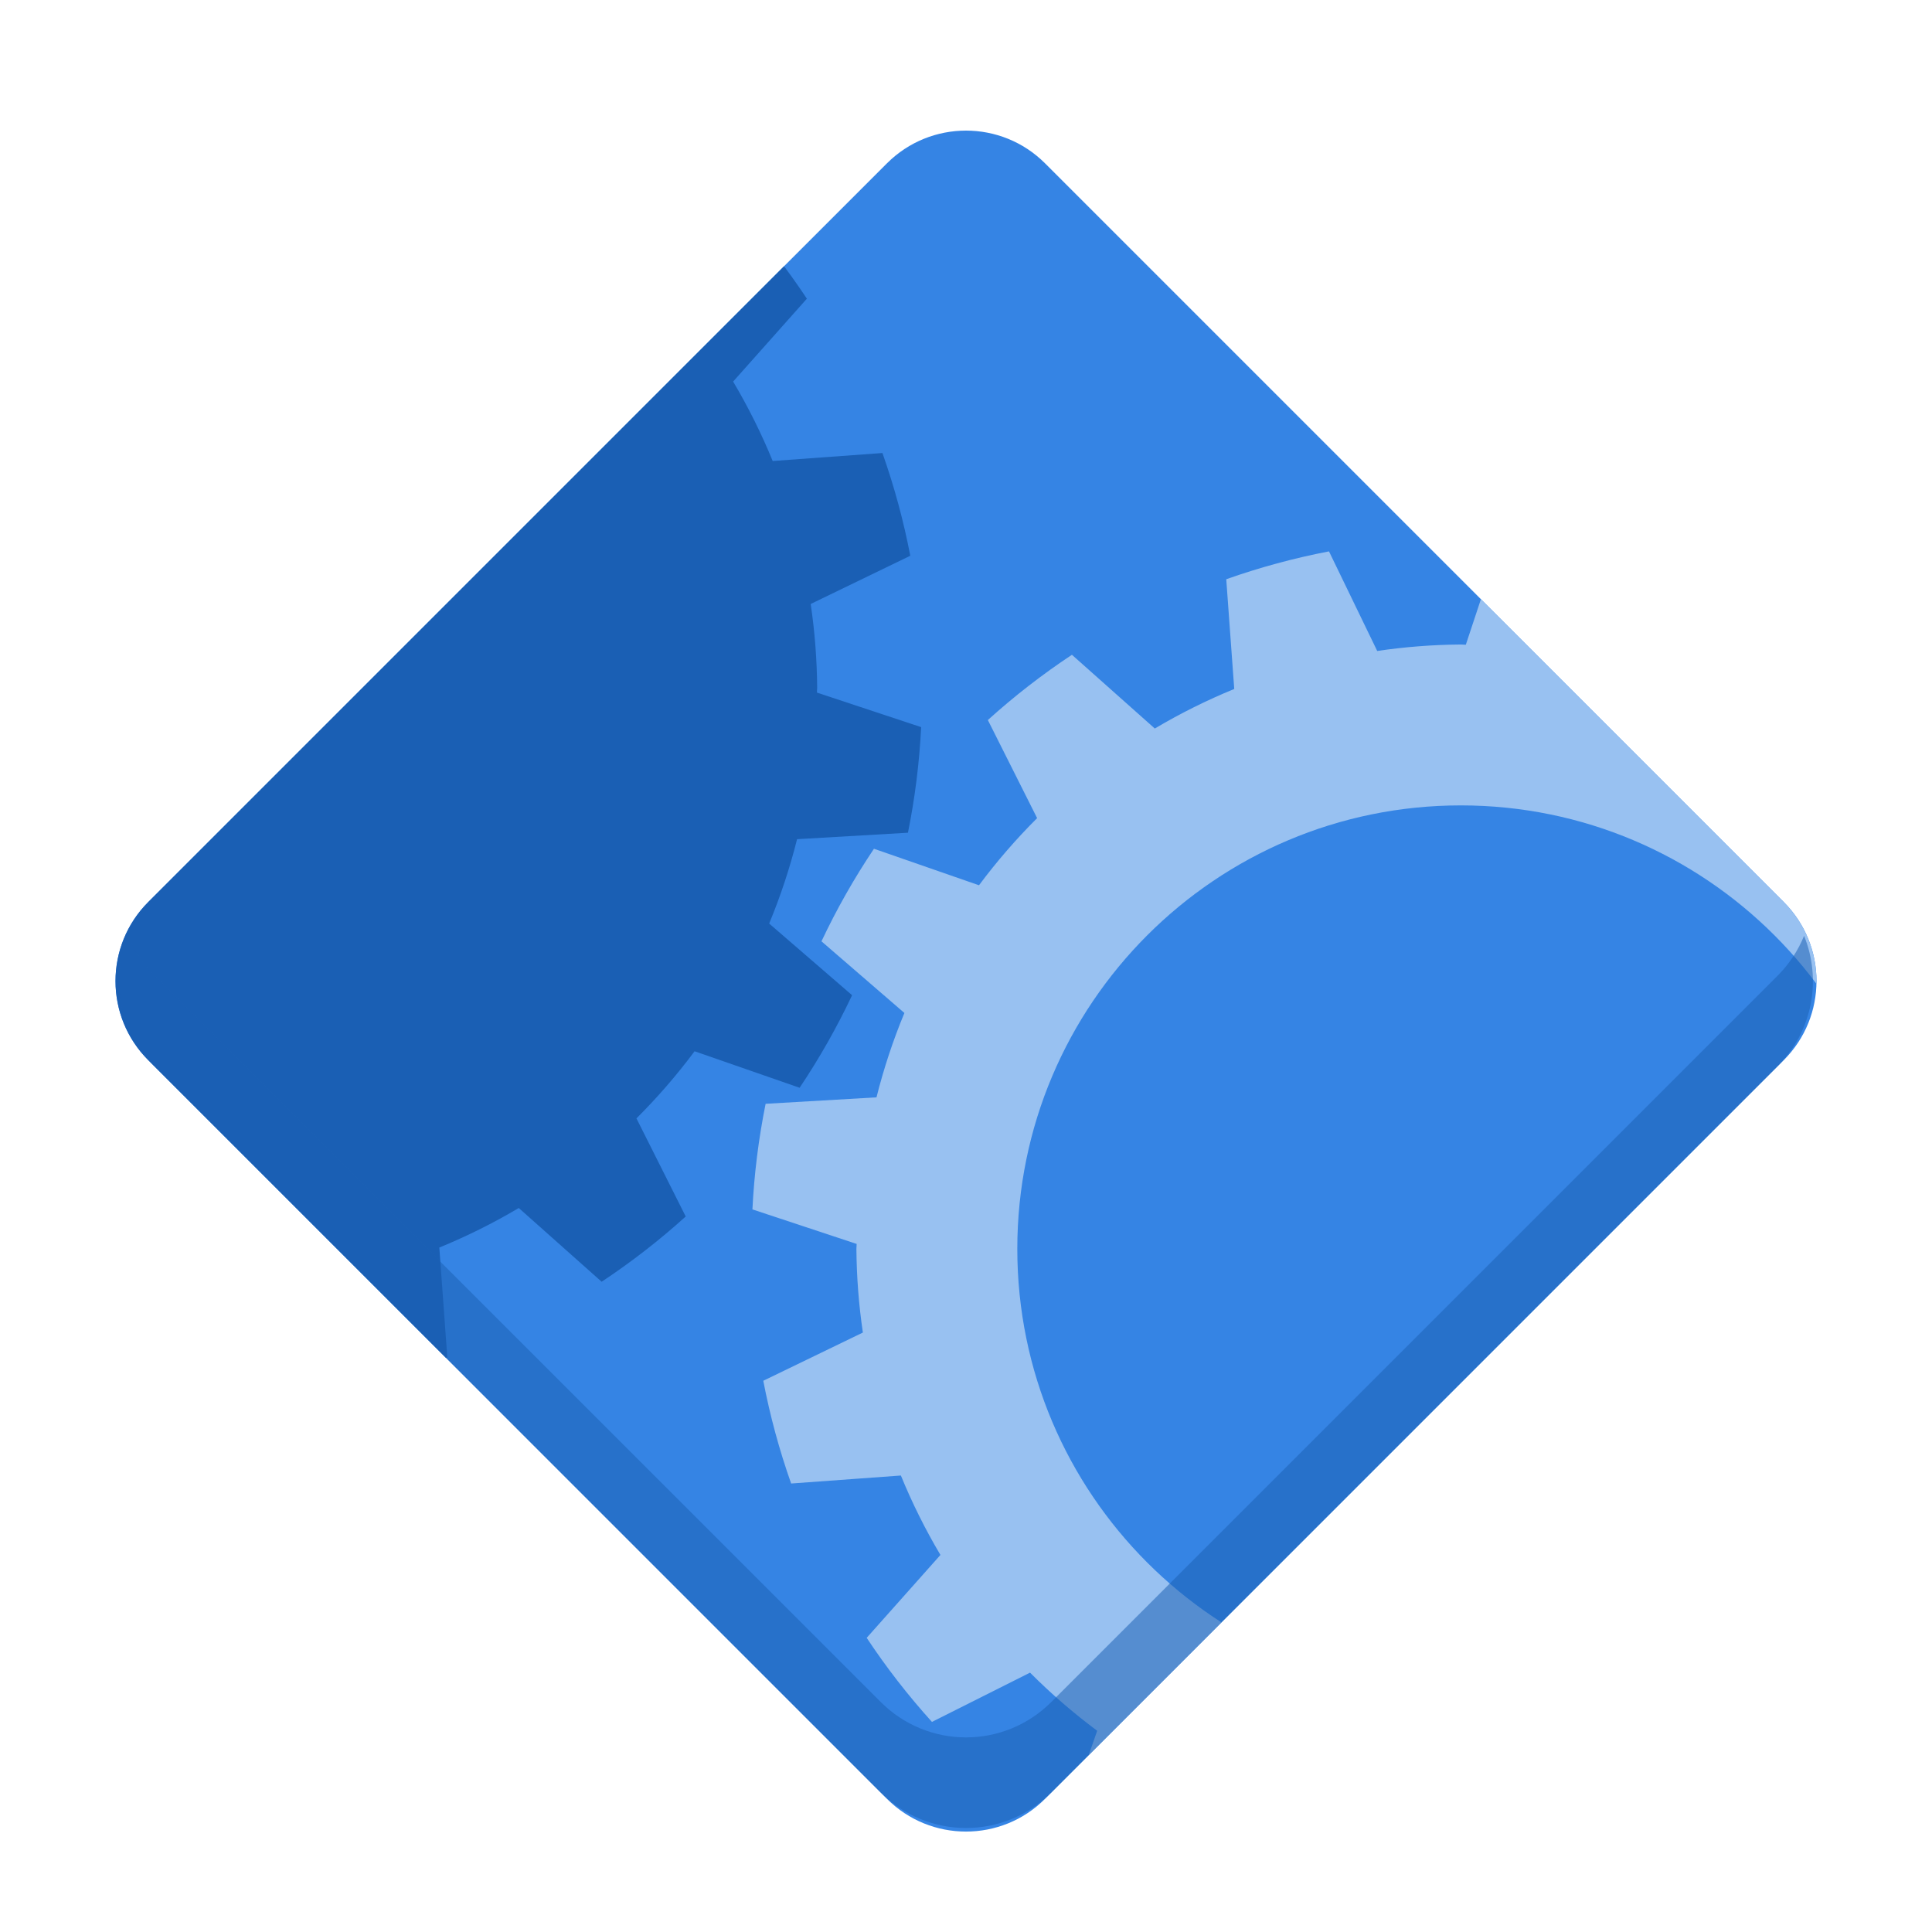
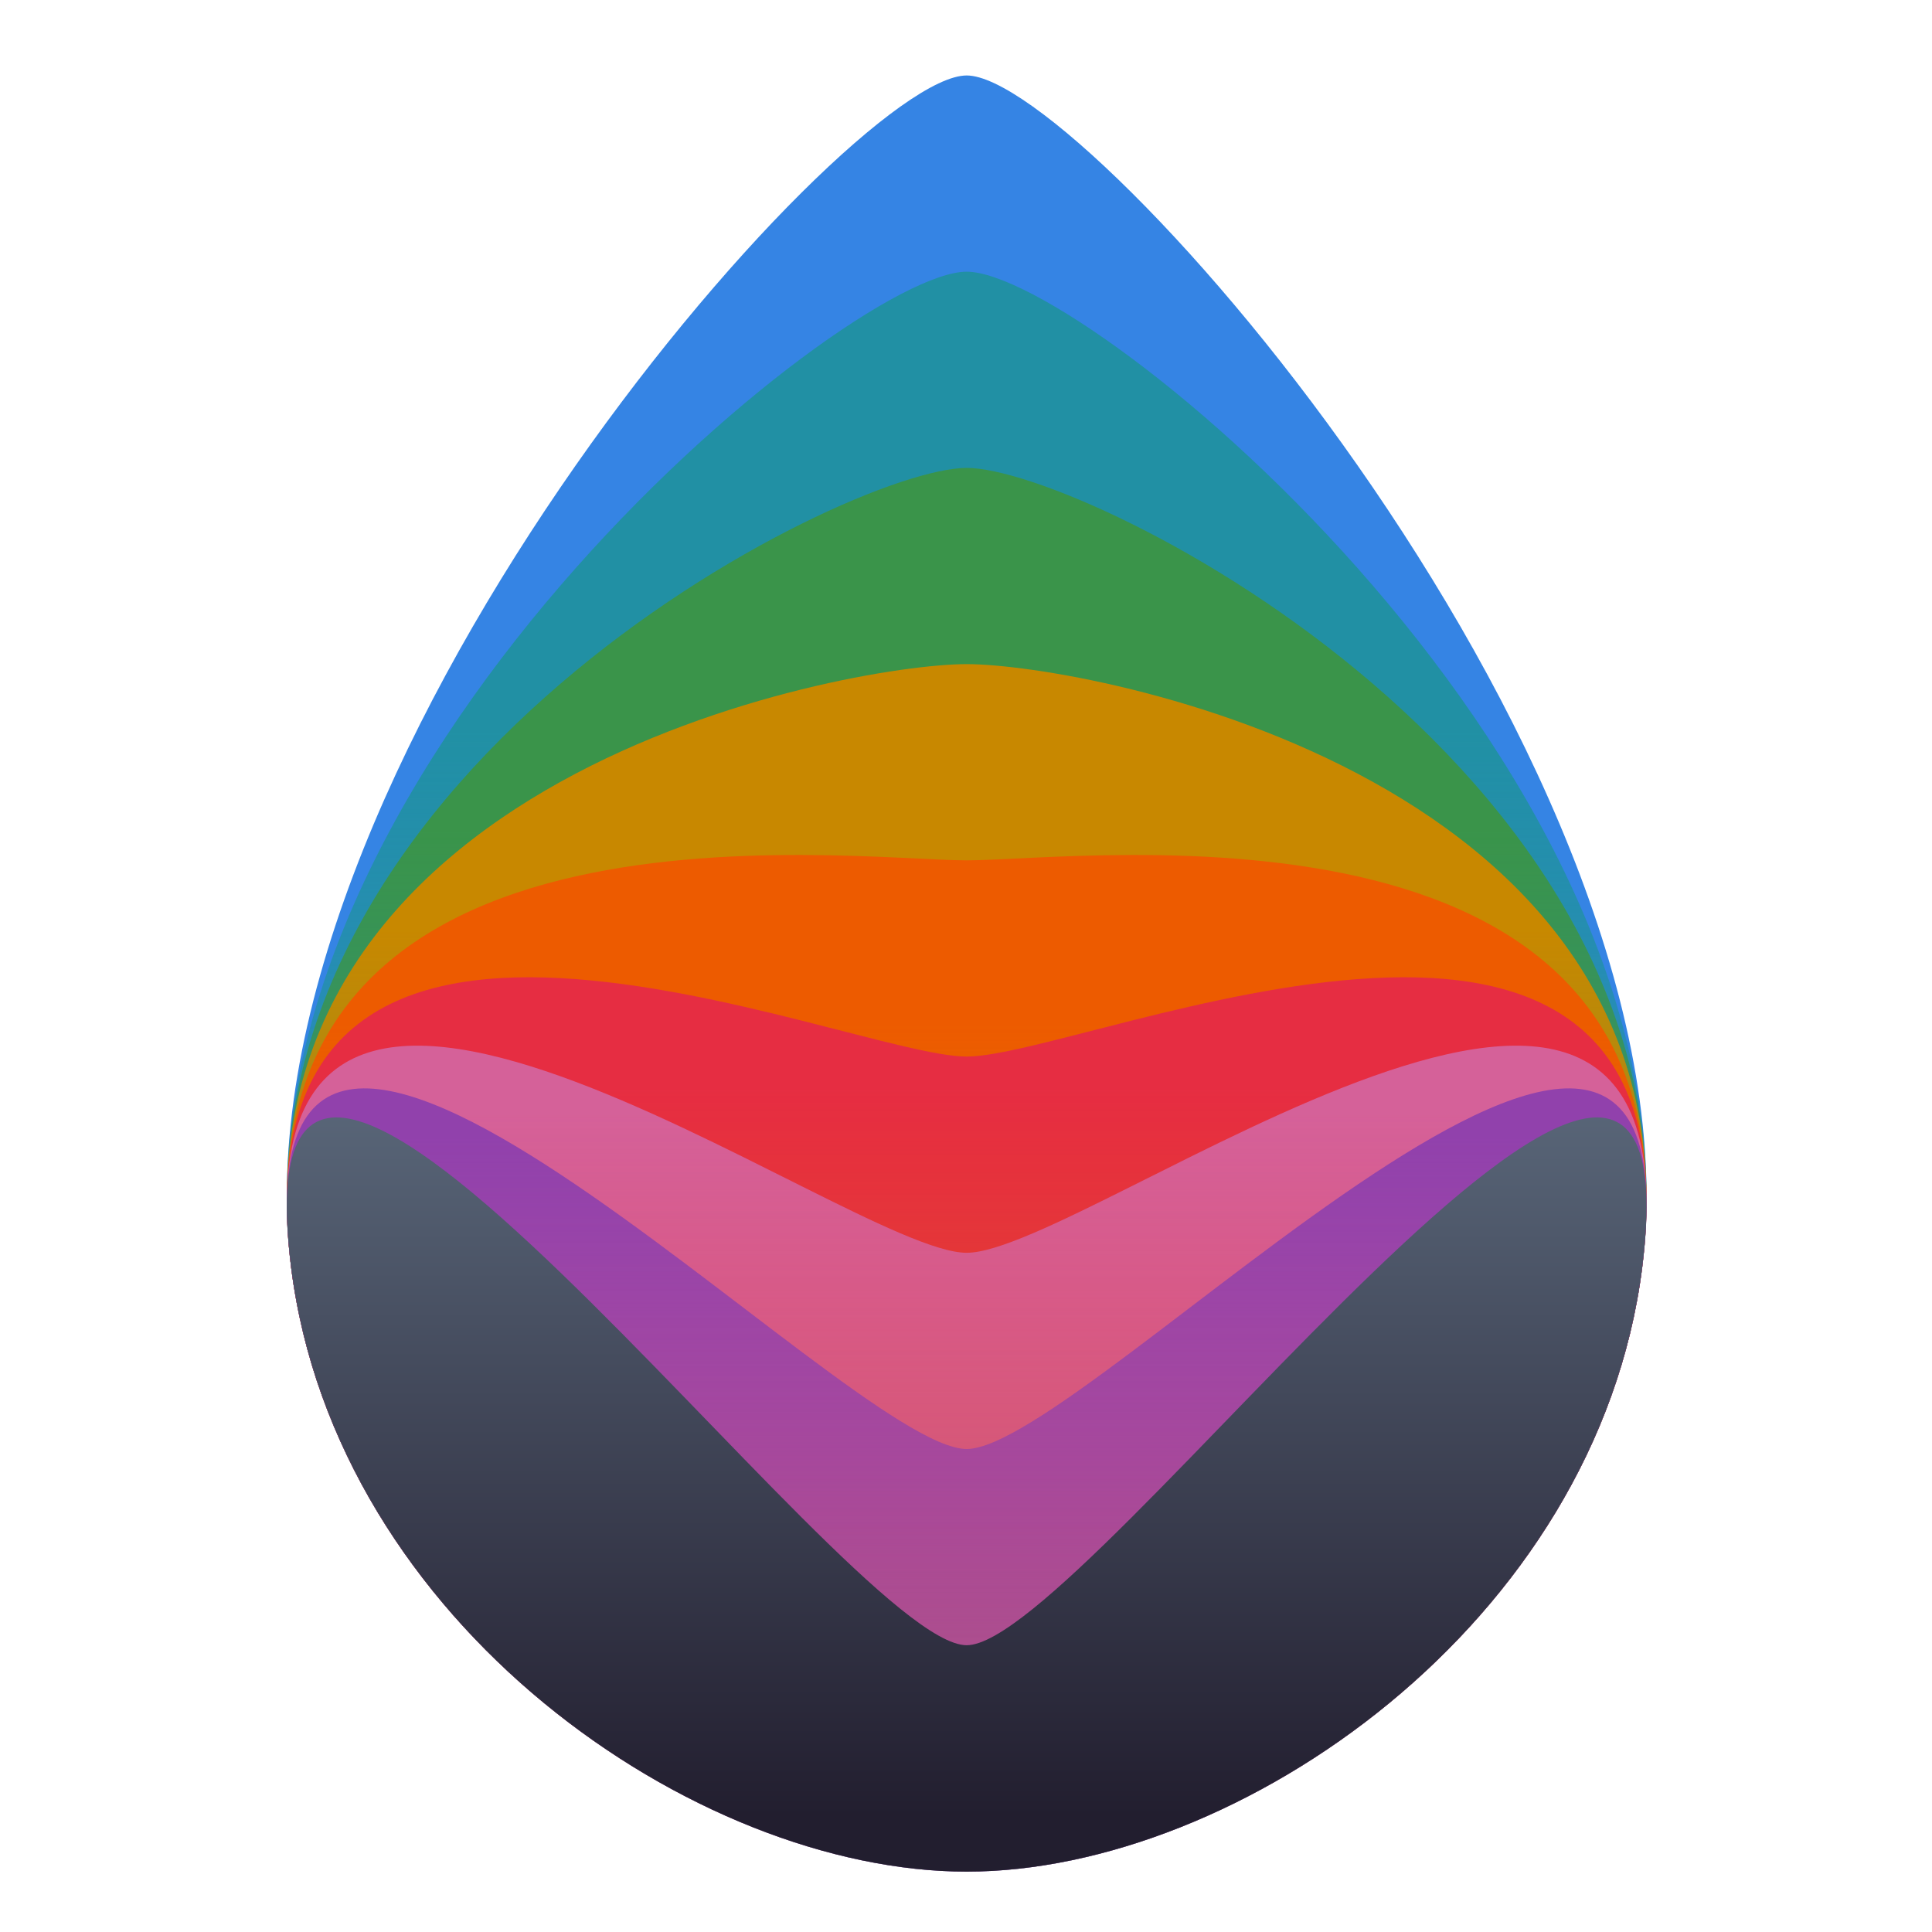
- <svg xmlns="http://www.w3.org/2000/svg" width="33.75mm" height="33.75mm" viewBox="0 0 33.75 33.75" version="1.1" id="svg974">
-   <defs id="defs968">
-     <clipPath clipPathUnits="userSpaceOnUse" id="clipPath18689">
-       <rect clip-path="none" transform="rotate(45)" ry="32" rx="32" y="123.999" x="486.037" height="362.943" width="362.943" id="rect18691" style="display:inline;opacity:1;vector-effect:none;fill:#4a86cf;fill-opacity:1;stroke:none;stroke-width:26.067;stroke-linecap:butt;stroke-linejoin:miter;stroke-miterlimit:4;stroke-dasharray:none;stroke-dashoffset:0;stroke-opacity:1;marker:none;marker-start:none;marker-mid:none;marker-end:none;paint-order:normal;enable-background:new" />
-     </clipPath>
-     <clipPath clipPathUnits="userSpaceOnUse" id="clipPath18689-3">
-       <rect clip-path="none" transform="rotate(45)" ry="32" rx="32" y="123.999" x="486.037" height="362.943" width="362.943" id="rect18691-6" style="display:inline;opacity:1;vector-effect:none;fill:#4a86cf;fill-opacity:1;stroke:none;stroke-width:26.067;stroke-linecap:butt;stroke-linejoin:miter;stroke-miterlimit:4;stroke-dasharray:none;stroke-dashoffset:0;stroke-opacity:1;marker:none;marker-start:none;marker-mid:none;marker-end:none;paint-order:normal;enable-background:new" />
-     </clipPath>
+ <svg xmlns="http://www.w3.org/2000/svg" xmlns:xlink="http://www.w3.org/1999/xlink" width="128mm" height="128mm" viewBox="0 0 128 128" version="1.1" id="svg1">
+   <defs id="defs1">
+     <linearGradient xlink:href="#linearGradient735" id="linearGradient736" x1="64.044" y1="197.956" x2="64.044" y2="288.044" gradientUnits="userSpaceOnUse" />
+     <linearGradient id="linearGradient735">
+       <stop style="stop-color:#2190a4;stop-opacity:1;" offset="0.25" id="stop735" />
+       <stop style="stop-color:#2190a4;stop-opacity:0;" offset="1" id="stop736" />
+     </linearGradient>
+     <linearGradient xlink:href="#linearGradient733" id="linearGradient734" x1="64.044" y1="204.456" x2="64.044" y2="294.544" gradientUnits="userSpaceOnUse" />
+     <linearGradient id="linearGradient733">
+       <stop style="stop-color:#3a944a;stop-opacity:1;" offset="0.25" id="stop733" />
+       <stop style="stop-color:#3a944a;stop-opacity:0;" offset="1" id="stop734" />
+     </linearGradient>
+     <linearGradient xlink:href="#linearGradient731" id="linearGradient732" x1="64.044" y1="210.956" x2="64.044" y2="301.044" gradientUnits="userSpaceOnUse" />
+     <linearGradient id="linearGradient731">
+       <stop style="stop-color:#c88800;stop-opacity:1;" offset="0.25" id="stop731" />
+       <stop style="stop-color:#c88800;stop-opacity:0;" offset="1" id="stop732" />
+     </linearGradient>
+     <linearGradient xlink:href="#linearGradient729" id="linearGradient730" x1="64.044" y1="217.278" x2="64.044" y2="307.367" gradientUnits="userSpaceOnUse" />
+     <linearGradient id="linearGradient729">
+       <stop style="stop-color:#ed5b00;stop-opacity:1;" offset="0.25" id="stop729" />
+       <stop style="stop-color:#ed5b00;stop-opacity:0;" offset="1" id="stop730" />
+     </linearGradient>
+     <linearGradient xlink:href="#linearGradient727" id="linearGradient728" x1="64.044" y1="221.329" x2="64.044" y2="311.417" gradientUnits="userSpaceOnUse" />
+     <linearGradient id="linearGradient727">
+       <stop style="stop-color:#e62d42;stop-opacity:1;" offset="0.25" id="stop727" />
+       <stop style="stop-color:#e62d42;stop-opacity:0;" offset="1" id="stop728" />
+     </linearGradient>
+     <linearGradient xlink:href="#linearGradient725" id="linearGradient726" x1="64.044" y1="223.595" x2="64.044" y2="313.683" gradientUnits="userSpaceOnUse" />
+     <linearGradient id="linearGradient725">
+       <stop style="stop-color:#d56199;stop-opacity:1;" offset="0.245" id="stop725" />
+       <stop style="stop-color:#d56199;stop-opacity:0;" offset="1" id="stop726" />
+     </linearGradient>
+     <linearGradient xlink:href="#linearGradient723" id="linearGradient724" x1="64.044" y1="225.01" x2="64.044" y2="315.098" gradientUnits="userSpaceOnUse" />
+     <linearGradient id="linearGradient723">
+       <stop style="stop-color:#9141ac;stop-opacity:1;" offset="0.248" id="stop723" />
+       <stop style="stop-color:#9141ac;stop-opacity:0;" offset="1" id="stop724" />
+     </linearGradient>
+     <linearGradient xlink:href="#linearGradient721" id="linearGradient722" x1="64.044" y1="225.972" x2="64.044" y2="316.06" gradientUnits="userSpaceOnUse" />
+     <linearGradient id="linearGradient721">
+       <stop style="stop-color:#6f8396;stop-opacity:1;" offset="0" id="stop721" />
+       <stop style="stop-color:#221e2f;stop-opacity:1;" offset="0.736" id="stop722" />
+     </linearGradient>
  </defs>
-   <g id="layer1" transform="translate(-61.81982,-103.944)">
-     <g transform="matrix(0.2636723,0,0,0.2636723,61.81982,-529.397)" style="display:inline;stroke-width:0.25;enable-background:new" id="g1836">
-       <g transform="matrix(0.25,0,0,0.25,0,2295)" id="g18818" style="stroke-width:0.25">
-         <g style="stroke-width:0.27" transform="matrix(0.9260519,0,0,0.9260519,18.93073,50.87633)" id="g18590">
-           <g style="stroke-width:0.27" id="g18681" clip-path="url(#clipPath18689-3)">
-             <rect style="opacity:1;vector-effect:none;fill:#3584e4;fill-opacity:1;stroke:none;stroke-width:8.221;stroke-linecap:butt;stroke-linejoin:miter;stroke-miterlimit:4;stroke-dasharray:none;stroke-dashoffset:0;stroke-opacity:1;marker:none;marker-start:none;marker-mid:none;marker-end:none;paint-order:normal" id="rect18571" width="424" height="424" x="458.337" y="90.642" rx="10.092" ry="10.092" transform="matrix(0.6052817,0.6052817,-0.6052817,0.6052817,33.44063,99.07363)" clip-path="none" />
-             <circle style="opacity:1;vector-effect:none;fill:#f66151;fill-opacity:1;stroke:none;stroke-width:7.037;stroke-linecap:butt;stroke-linejoin:miter;stroke-miterlimit:4;stroke-dasharray:none;stroke-dashoffset:0;stroke-opacity:1;marker:none;marker-start:none;marker-mid:none;marker-end:none;paint-order:normal" id="path18706" cx="0" cy="0" r="0" transform="translate(0,-212)" />
-             <circle style="opacity:1;vector-effect:none;fill:#f66151;fill-opacity:1;stroke:none;stroke-width:7.037;stroke-linecap:butt;stroke-linejoin:miter;stroke-miterlimit:4;stroke-dasharray:none;stroke-dashoffset:0;stroke-opacity:1;marker:none;marker-start:none;marker-mid:none;marker-end:none;paint-order:normal" id="path18708" cx="0" cy="0" r="0" transform="translate(0,-212)" />
-             <path style="display:inline;opacity:1;vector-effect:none;fill:#98c1f1;fill-opacity:1;stroke:none;stroke-width:7.037;stroke-linecap:butt;stroke-linejoin:miter;stroke-miterlimit:4;stroke-dasharray:none;stroke-dashoffset:0;stroke-opacity:1;marker:none;marker-start:none;marker-mid:none;marker-end:none;paint-order:normal;enable-background:new" d="m 408.92,561.918 -9.886,29.829 a 172.971,172.971 0 0 0 -1.427,-0.071 172.971,172.971 0 0 0 -23.929,1.852 l -13.801,-28.501 a 203.293,203.293 0 0 0 -29.401,7.972 l 2.286,31.405 a 172.971,172.971 0 0 0 -22.732,11.319 l -23.718,-21.103 a 203.293,203.293 0 0 0 -24.059,18.674 l 14.099,28.073 a 172.971,172.971 0 0 0 -16.636,19.211 l -30.058,-10.448 a 203.293,203.293 0 0 0 -15.017,26.488 l 23.73,20.507 a 172.971,172.971 0 0 0 -7.985,24.143 l -31.73,1.849 a 203.293,203.293 0 0 0 -3.778,30.217 l 29.829,9.886 a 172.971,172.971 0 0 0 -0.071,1.427 172.971,172.971 0 0 0 1.852,23.929 l -28.501,13.801 a 203.293,203.293 0 0 0 7.972,29.401 l 31.405,-2.286 a 172.971,172.971 0 0 0 11.319,22.732 l -21.103,23.718 a 203.293,203.293 0 0 0 18.674,24.059 l 28.073,-14.099 a 172.971,172.971 0 0 0 19.211,16.636 l -10.448,30.058 a 203.293,203.293 0 0 0 26.488,15.017 l 20.507,-23.73 a 172.971,172.971 0 0 0 24.143,7.985 l 1.849,31.73 a 203.293,203.293 0 0 0 30.217,3.778 l 9.886,-29.829 a 172.971,172.971 0 0 0 1.427,0.071 172.971,172.971 0 0 0 23.929,-1.852 l 13.801,28.501 a 203.293,203.293 0 0 0 29.401,-7.972 l -2.286,-31.405 a 172.971,172.971 0 0 0 22.732,-11.319 l 23.718,21.103 A 203.293,203.293 0 0 0 532.96,916 l -14.099,-28.073 a 172.971,172.971 0 0 0 16.636,-19.211 l 30.058,10.448 a 203.293,203.293 0 0 0 15.017,-26.488 l -23.73,-20.507 a 172.971,172.971 0 0 0 7.985,-24.143 l 31.73,-1.849 a 203.293,203.293 0 0 0 3.778,-30.217 l -29.829,-9.886 a 172.971,172.971 0 0 0 0.071,-1.427 172.971,172.971 0 0 0 -1.852,-23.929 l 28.501,-13.801 a 203.293,203.293 0 0 0 -7.972,-29.401 l -31.405,2.286 a 172.971,172.971 0 0 0 -11.319,-22.732 l 21.103,-23.718 a 203.293,203.293 0 0 0 -18.674,-24.059 l -28.073,14.099 a 172.971,172.971 0 0 0 -19.211,-16.636 l 10.448,-30.058 A 203.293,203.293 0 0 0 485.636,581.681 l -20.507,23.73 a 172.971,172.971 0 0 0 -24.143,-7.985 l -1.849,-31.73 a 203.293,203.293 0 0 0 -30.217,-3.778 z M 397.607,637.722 A 126.926,126.926 0 0 1 524.532,764.647 126.926,126.926 0 0 1 397.607,891.572 126.926,126.926 0 0 1 270.682,764.647 126.926,126.926 0 0 1 397.607,637.722 Z" id="path18717-4" />
-             <path id="path18758" d="m 51.748,401.284 -9.886,29.829 c -0.476,-0.026 -0.951,-0.05 -1.427,-0.071 -8.01,0.062 -16.005,0.681 -23.929,1.852 L 2.706,404.392 c -9.986,1.918 -19.814,4.583 -29.401,7.972 l 2.286,31.405 c -7.844,3.211 -15.442,6.994 -22.732,11.319 l -23.718,-21.103 c -8.475,5.614 -16.518,11.857 -24.059,18.674 l 14.099,28.073 c -6.009,5.987 -11.569,12.408 -16.636,19.211 l -30.058,-10.448 c -5.661,8.442 -10.68,17.296 -15.017,26.488 l 23.73,20.507 c -3.25,7.841 -5.919,15.91 -7.985,24.143 l -31.73,1.849 c -2.013,9.964 -3.276,20.064 -3.778,30.217 l 29.829,9.886 c -0.026,0.476 -0.05,0.951 -0.071,1.427 0.062,8.01 0.681,16.005 1.852,23.929 l -28.501,13.801 c 1.918,9.986 4.583,19.814 7.972,29.401 l 31.405,-2.286 c 3.211,7.844 6.994,15.442 11.319,22.732 l -21.103,23.718 c 5.614,8.475 11.857,16.518 18.674,24.059 l 28.073,-14.099 c 5.987,6.009 12.408,11.569 19.211,16.636 l -10.448,30.058 c 8.442,5.661 17.296,10.68 26.488,15.017 l 20.507,-23.73 c 7.841,3.25 15.91,5.919 24.143,7.985 l 1.849,31.73 c 9.964,2.013 20.064,3.276 30.217,3.778 l 9.886,-29.829 c 0.476,0.026 0.951,0.05 1.427,0.071 8.01,-0.062 16.005,-0.681 23.929,-1.852 l 13.801,28.501 c 9.986,-1.918 19.814,-4.583 29.401,-7.972 l -2.286,-31.405 c 7.844,-3.211 15.442,-6.994 22.732,-11.319 l 23.718,21.103 c 8.475,-5.614 16.518,-11.857 24.059,-18.674 l -14.099,-28.073 c 6.009,-5.987 11.569,-12.408 16.636,-19.211 l 30.058,10.448 c 5.661,-8.442 10.68,-17.296 15.017,-26.488 l -23.73,-20.507 c 3.25,-7.841 5.919,-15.91 7.985,-24.143 l 31.73,-1.849 c 2.013,-9.964 3.276,-20.064 3.778,-30.217 l -29.829,-9.886 c 0.026,-0.476 0.05,-0.951 0.071,-1.427 -0.062,-8.01 -0.681,-16.005 -1.852,-23.929 l 28.501,-13.801 c -1.918,-9.986 -4.583,-19.814 -7.972,-29.401 l -31.405,2.286 c -3.211,-7.844 -6.994,-15.442 -11.319,-22.732 l 21.103,-23.718 c -5.614,-8.475 -11.857,-16.518 -18.674,-24.059 l -28.073,14.099 c -5.987,-6.009 -12.408,-11.569 -19.211,-16.636 l 10.448,-30.058 c -8.442,-5.661 -17.296,-10.68 -26.488,-15.017 l -20.507,23.73 c -7.841,-3.25 -15.91,-5.919 -24.143,-7.985 l -1.849,-31.73 c -9.964,-2.013 -20.064,-3.276 -30.217,-3.778 z" style="display:inline;opacity:1;vector-effect:none;fill:#1a5fb4;fill-opacity:1;stroke:none;stroke-width:7.037;stroke-linecap:butt;stroke-linejoin:miter;stroke-miterlimit:4;stroke-dasharray:none;stroke-dashoffset:0;stroke-opacity:1;marker:none;marker-start:none;marker-mid:none;marker-end:none;paint-order:normal;enable-background:new" />
-           </g>
-         </g>
-         <path style="display:inline;opacity:0.534;vector-effect:none;fill:#1a5fb4;fill-opacity:1;stroke:none;stroke-width:1.629;stroke-linecap:butt;stroke-linejoin:miter;stroke-miterlimit:4;stroke-dasharray:none;stroke-dashoffset:0;stroke-opacity:1;marker:none;marker-start:none;marker-mid:none;marker-end:none;paint-order:normal;enable-background:new" clip-path="none" d="m 8.477,2676 c -1.171,2.887 -0.583,6.308 1.766,8.656 l 48.102,48.102 c 3.134,3.134 8.179,3.134 11.312,0 l 48.102,-48.102 c 2.348,-2.348 2.937,-5.77 1.766,-8.656 -0.392,0.966 -0.98,1.871 -1.766,2.656 l -48.102,48.102 c -3.134,3.134 -8.179,3.134 -11.312,0 L 10.242,2678.656 C 9.457,2677.871 8.868,2676.965 8.477,2676 Z" transform="matrix(4,0,0,4,0,-10028)" id="rect18571-6" />
-       </g>
-       <rect y="2402" x="-1.5000001e-06" height="128" width="128" id="rect9125-7-2" style="display:inline;opacity:1;vector-effect:none;fill:none;fill-opacity:1;stroke:none;stroke-width:1.25;stroke-linecap:butt;stroke-linejoin:miter;stroke-miterlimit:4;stroke-dasharray:none;stroke-dashoffset:0;stroke-opacity:1;marker:none;marker-start:none;marker-mid:none;marker-end:none;paint-order:normal;enable-background:new" />
+   <g id="layer1">
+     <g id="layer4" style="display:inline;enable-background:new" transform="matrix(0.9999972,0,0,1,5.4752068e-5,-172)">
+       <path id="rect1" style="fill:#3584e4;fill-opacity:1;stroke:none;stroke-width:1.18;stroke-opacity:1" d="m 64.044,177 c 7.988,0 48.866,46.479 44.754,78.986 C 105.818,279.556 82.022,296 64.044,296 46.066,296 22.271,279.556 19.29,255.986 15.179,223.479 56.043,177 64.044,177 Z" />
+       <path id="rect1-0" style="display:inline;fill:url(#linearGradient736);fill-opacity:1;stroke:none;stroke-width:1.18;stroke-opacity:1;enable-background:new" d="m 64.044,190 c 7.988,0 48.866,33.479 44.755,65.986 C 105.818,279.556 82.022,296 64.044,296 46.066,296 22.271,279.556 19.29,255.986 15.179,223.479 56.043,190 64.044,190 Z" />
+       <path id="rect1-06" style="display:inline;fill:url(#linearGradient734);fill-opacity:1;stroke:none;stroke-width:1.18;stroke-opacity:1;enable-background:new" d="m 64.044,203 c 7.988,0 48.866,20.479 44.754,52.986 C 105.818,279.556 82.022,296 64.044,296 46.066,296 22.271,279.556 19.29,255.986 15.179,223.479 56.043,203 64.044,203 Z" />
+       <path id="rect1-6" style="display:inline;fill:url(#linearGradient732);fill-opacity:1;stroke:none;stroke-width:1.18;stroke-opacity:1;enable-background:new" d="m 64.044,216 c 7.988,0 48.866,7.479 44.754,39.986 C 105.818,279.556 82.022,296 64.044,296 46.066,296 22.271,279.556 19.29,255.986 15.179,223.479 56.043,216 64.044,216 Z" />
+       <path id="rect1-8" style="display:inline;fill:url(#linearGradient730);fill-opacity:1;stroke:none;stroke-width:1.18;stroke-opacity:1;enable-background:new" d="m 64.044,229 c 7.988,0 48.866,-5.521 44.754,26.986 C 105.818,279.556 82.022,296 64.044,296 46.066,296 22.271,279.556 19.29,255.986 15.179,223.479 56.043,229 64.044,229 Z" />
+       <path id="rect1-9" style="display:inline;fill:url(#linearGradient728);fill-opacity:1;stroke:none;stroke-width:1.18;stroke-opacity:1;enable-background:new" d="m 64.044,242 c 7.988,0 48.866,-18.521 44.754,13.986 C 105.818,279.556 82.022,296 64.044,296 46.066,296 22.271,279.556 19.29,255.986 15.179,223.479 56.043,242 64.044,242 Z" />
+       <path id="rect1-02" style="display:inline;fill:url(#linearGradient726);fill-opacity:1;stroke:none;stroke-width:1.18;stroke-opacity:1;enable-background:new" d="m 64.044,255 c 7.988,0 48.866,-31.521 44.754,0.986 C 105.818,279.556 82.022,296 64.044,296 46.066,296 22.271,279.556 19.29,255.986 15.179,223.479 56.043,255 64.044,255 Z" />
+       <path id="rect1-7" style="display:inline;fill:url(#linearGradient724);fill-opacity:1;stroke:none;stroke-width:1.18;stroke-opacity:1;enable-background:new" d="M 64.044,268 C 72.032,268 112.91,223.479 108.799,255.986 105.818,279.556 82.022,296 64.044,296 46.066,296 22.271,279.556 19.29,255.986 15.179,223.479 56.043,268 64.044,268 Z" />
+       <path id="rect1-92" style="display:inline;fill:url(#linearGradient722);fill-opacity:1;stroke:none;stroke-width:1.18;stroke-opacity:1;enable-background:new" d="M 64.044,281 C 72.032,281 112.91,223.479 108.799,255.986 105.818,279.556 82.022,296 64.044,296 46.066,296 22.271,279.556 19.29,255.986 15.179,223.479 56.043,281 64.044,281 Z" />
    </g>
  </g>
</svg>
